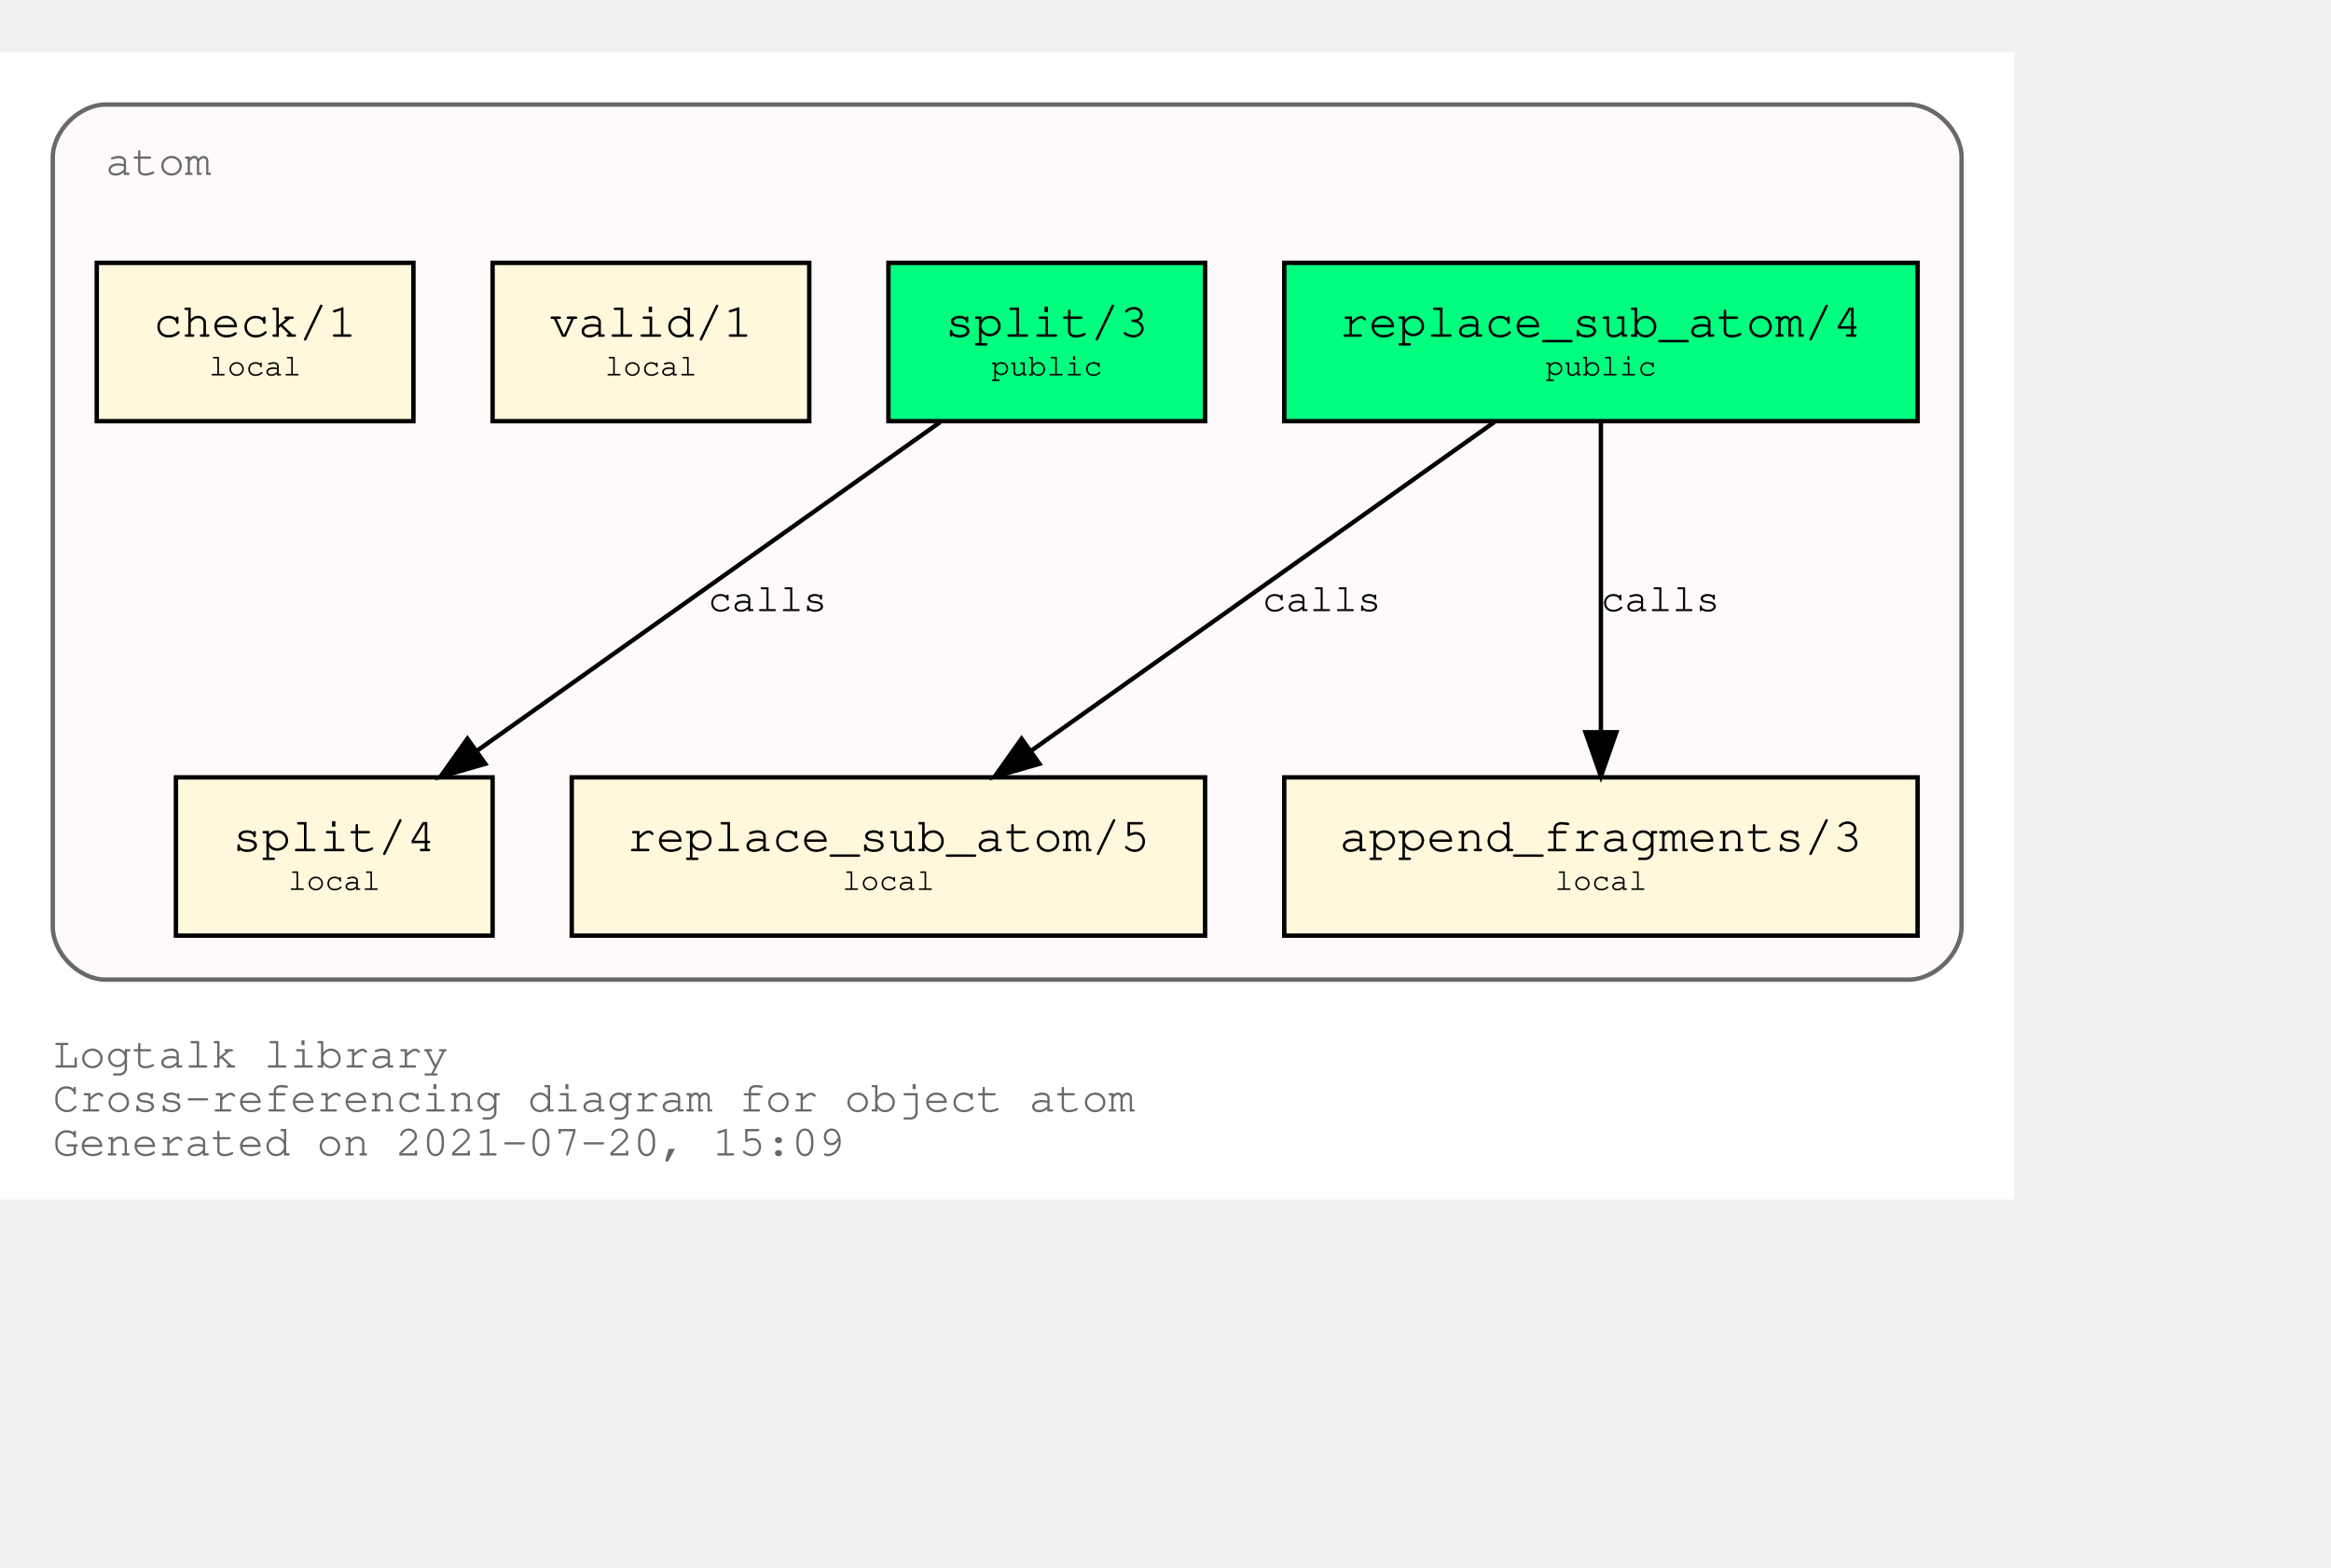
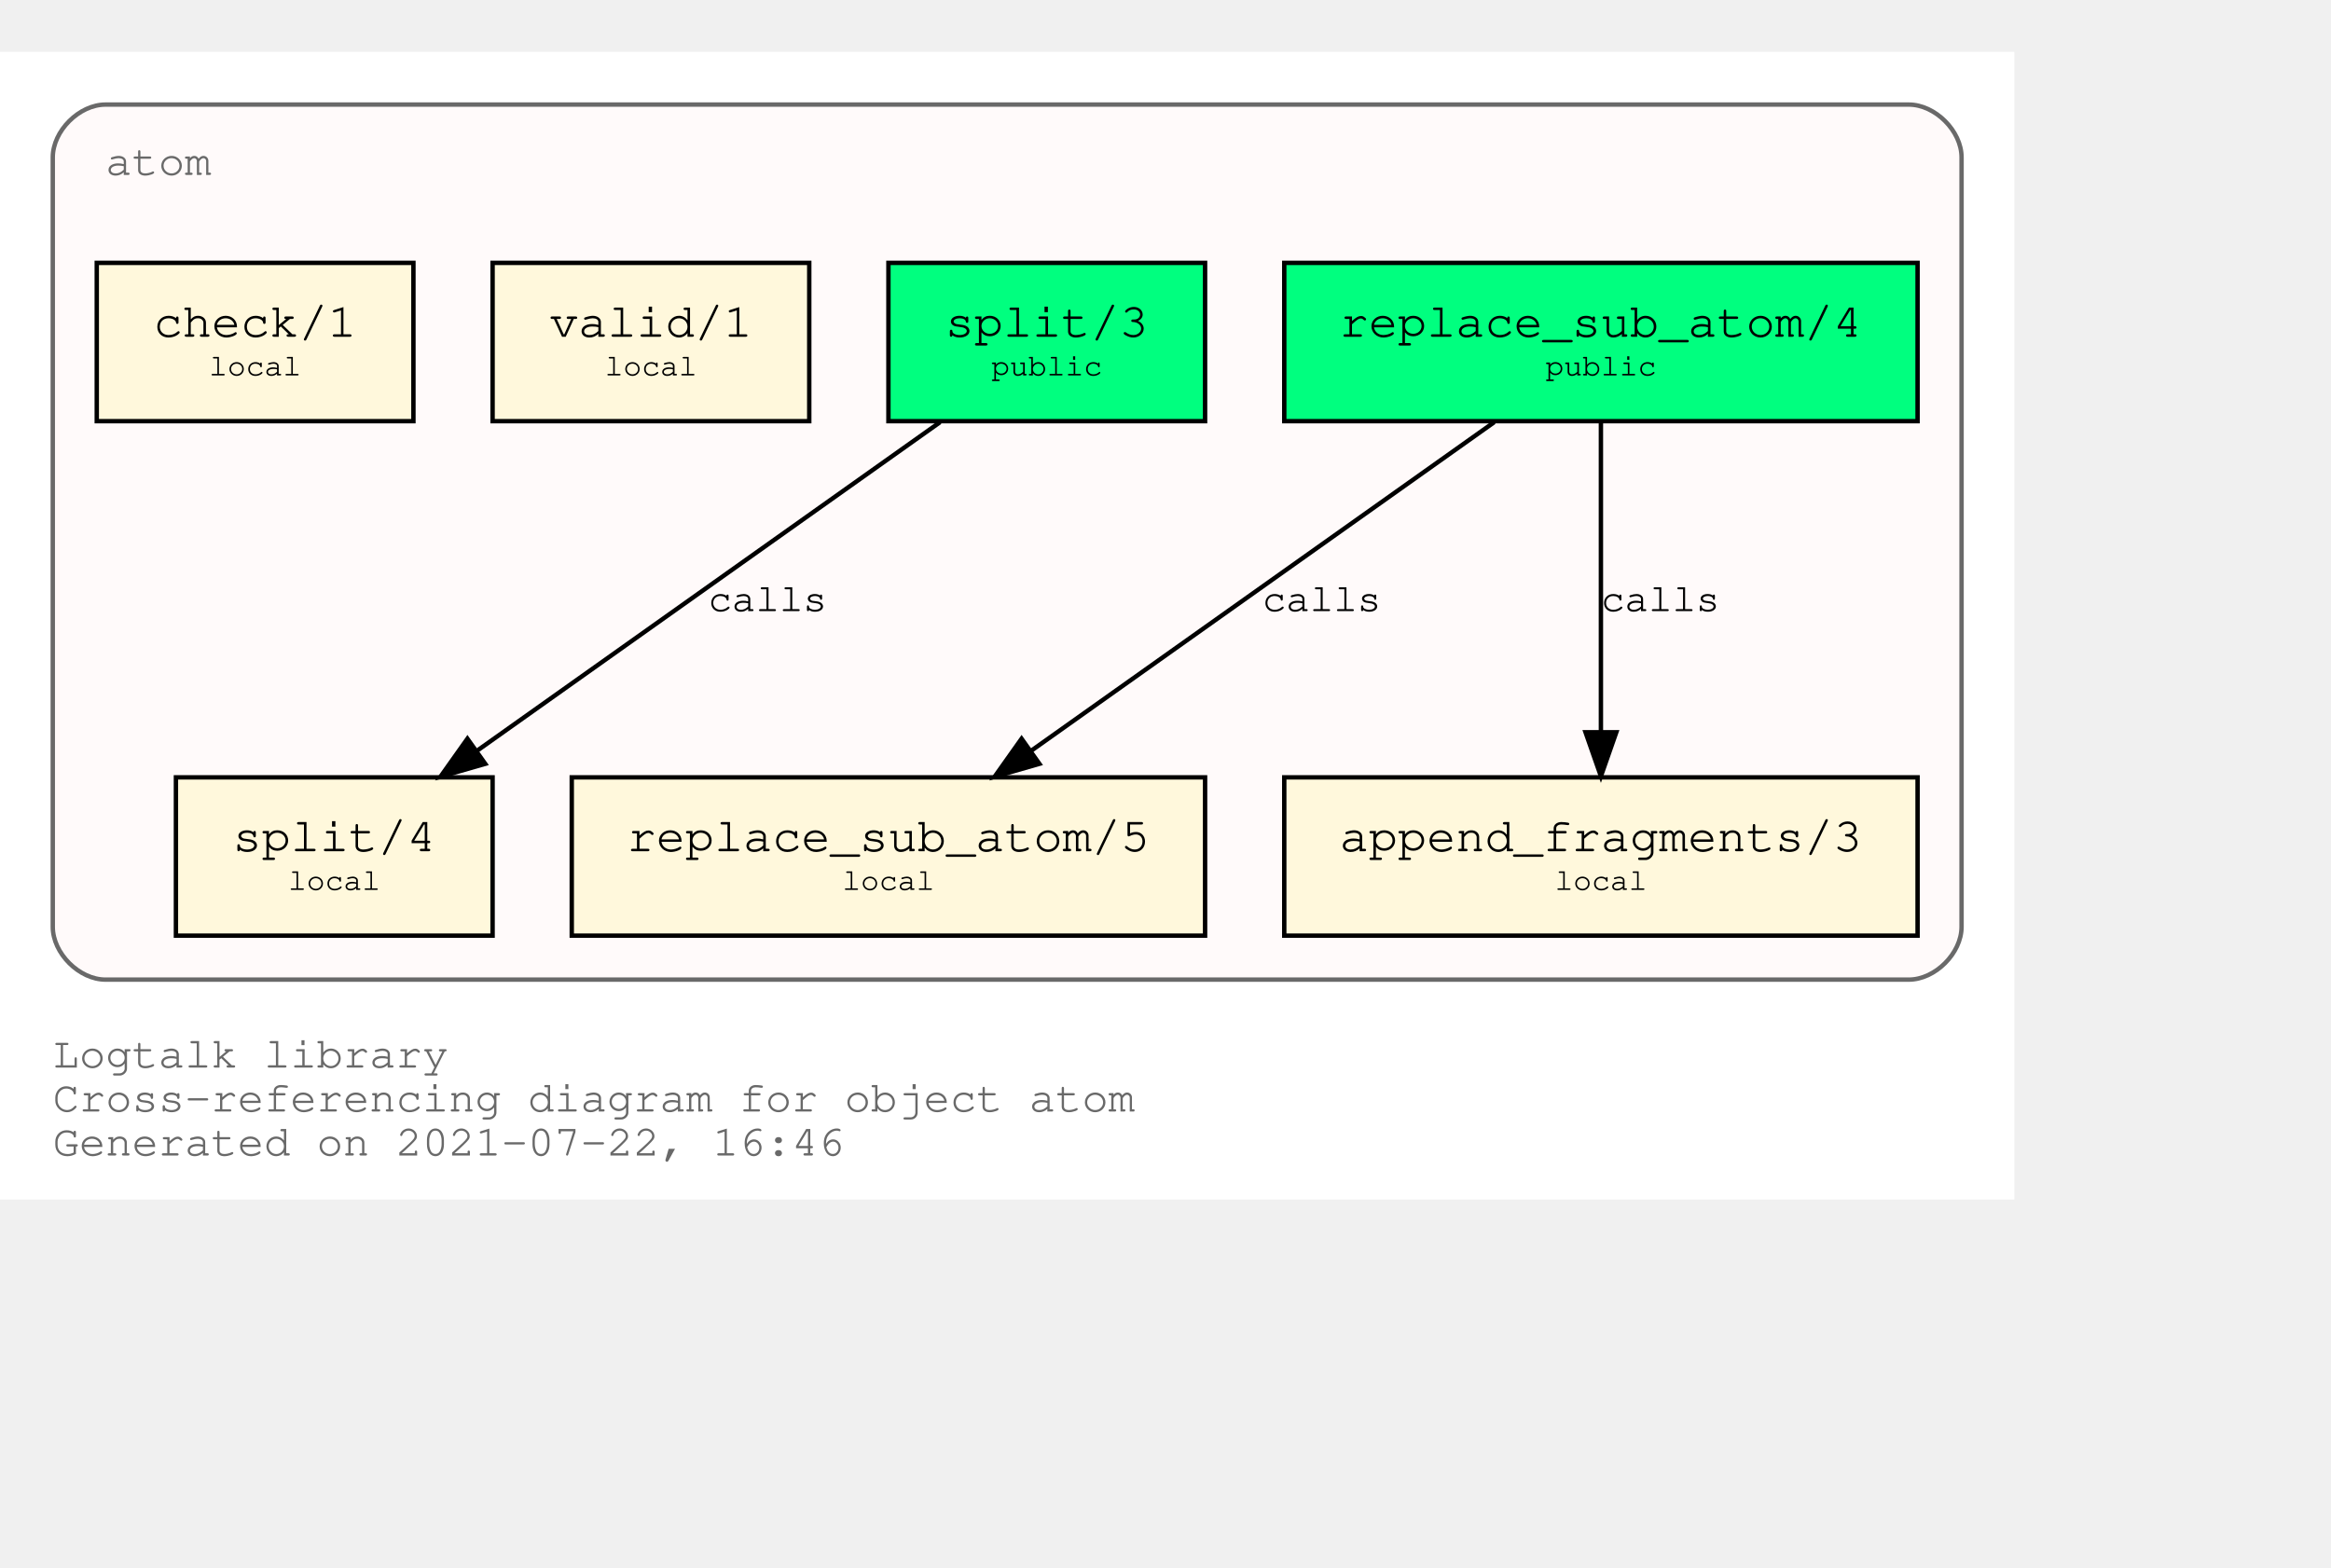
<svg xmlns="http://www.w3.org/2000/svg" xmlns:xlink="http://www.w3.org/1999/xlink" width="602pt" height="405pt" viewBox="72.00 72.00 530.00 333.00">
  <g id="graph0" class="graph" transform="scale(1 1) rotate(0) translate(76 329)">
    <polygon fill="white" stroke="transparent" points="-4,4 -4,-257 454,-257 454,4 -4,4" />
    <text text-anchor="start" x="8" y="-26" font-family="Courier,monospace" font-size="10.00" fill="dimgray">Logtalk library</text>
    <text text-anchor="start" x="8" y="-16" font-family="Courier,monospace" font-size="10.00" fill="dimgray">Cross-referencing diagram for object atom</text>
-     <text text-anchor="start" x="8" y="-6" font-family="Courier,monospace" font-size="10.00" fill="dimgray">Generated on 2021-07-20, 15:09</text>
+     <text text-anchor="start" x="8" y="-6" font-family="Courier,monospace" font-size="10.00" fill="dimgray">Generated on 2021-07-22, 16:46</text>
    <g id="clust1" class="cluster">
      <g id="a_clust1">
        <a xlink:title="atom">
          <path fill="snow" stroke="dimgray" d="M20,-46C20,-46 430,-46 430,-46 436,-46 442,-52 442,-58 442,-58 442,-233 442,-233 442,-239 436,-245 430,-245 430,-245 20,-245 20,-245 14,-245 8,-239 8,-233 8,-233 8,-58 8,-58 8,-52 14,-46 20,-46" />
          <g id="a_clust1_0">
-             <a xlink:href="https://github.com/LogtalkDotOrg/logtalk3/tree/2a006d5049e17d8cf3205660059db9945252b284/library/types/atom.lgt" xlink:title="https://github.com/LogtalkDotOrg/logtalk3/tree/2a006d5049e17d8cf3205660059db9945252b284/library/types/atom.lgt">
+             <a xlink:href="https://github.com/LogtalkDotOrg/logtalk3/tree/3fbfbce42a8626153b831dd9ded7fa806d39b384/library/types/atom.lgt" xlink:title="https://github.com/LogtalkDotOrg/logtalk3/tree/3fbfbce42a8626153b831dd9ded7fa806d39b384/library/types/atom.lgt">
              <text text-anchor="start" x="20" y="-229" font-family="Courier,monospace" font-size="10.00" fill="dimgray">atom</text>
            </a>
          </g>
        </a>
      </g>
    </g>
    <g id="node1" class="node">
      <g id="a_node1">
-         <a xlink:href="https://github.com/LogtalkDotOrg/logtalk3/tree/2a006d5049e17d8cf3205660059db9945252b284/library/types/atom.lgt#L32" xlink:title="https://github.com/LogtalkDotOrg/logtalk3/tree/2a006d5049e17d8cf3205660059db9945252b284/library/types/atom.lgt#L32">
+         <a xlink:href="https://github.com/LogtalkDotOrg/logtalk3/tree/3fbfbce42a8626153b831dd9ded7fa806d39b384/library/types/atom.lgt#L32" xlink:title="https://github.com/LogtalkDotOrg/logtalk3/tree/3fbfbce42a8626153b831dd9ded7fa806d39b384/library/types/atom.lgt#L32">
          <polygon fill="springgreen" stroke="black" points="432,-209 288,-209 288,-173 432,-173 432,-209" />
          <text text-anchor="start" x="295.8" y="-192.8" font-family="Courier,monospace" font-size="9.00"> </text>
          <text text-anchor="start" x="300.59" y="-192.2" font-family="Courier,monospace" font-size="11.00">replace_sub_atom/4</text>
          <text text-anchor="start" x="418.8" y="-192.8" font-family="Courier,monospace" font-size="9.00"> </text>
          <text text-anchor="start" x="295.8" y="-182.8" font-family="Courier,monospace" font-size="9.00"> </text>
          <text text-anchor="start" x="347.4" y="-183.4" font-family="Courier,monospace" font-size="7.00">public</text>
          <text text-anchor="start" x="418.8" y="-182.8" font-family="Courier,monospace" font-size="9.00"> </text>
        </a>
      </g>
    </g>
    <g id="node4" class="node">
      <g id="a_node4">
-         <a xlink:href="https://github.com/LogtalkDotOrg/logtalk3/tree/2a006d5049e17d8cf3205660059db9945252b284/library/types/atom.lgt#L54" xlink:title="https://github.com/LogtalkDotOrg/logtalk3/tree/2a006d5049e17d8cf3205660059db9945252b284/library/types/atom.lgt#L54">
+         <a xlink:href="https://github.com/LogtalkDotOrg/logtalk3/tree/3fbfbce42a8626153b831dd9ded7fa806d39b384/library/types/atom.lgt#L54" xlink:title="https://github.com/LogtalkDotOrg/logtalk3/tree/3fbfbce42a8626153b831dd9ded7fa806d39b384/library/types/atom.lgt#L54">
          <polygon fill="cornsilk" stroke="black" points="270,-92 126,-92 126,-56 270,-56 270,-92" />
          <text text-anchor="start" x="133.8" y="-75.8" font-family="Courier,monospace" font-size="9.00"> </text>
          <text text-anchor="start" x="138.59" y="-75.2" font-family="Courier,monospace" font-size="11.00">replace_sub_atom/5</text>
          <text text-anchor="start" x="256.8" y="-75.8" font-family="Courier,monospace" font-size="9.00"> </text>
          <text text-anchor="start" x="133.8" y="-65.8" font-family="Courier,monospace" font-size="9.00"> </text>
          <text text-anchor="start" x="187.5" y="-66.4" font-family="Courier,monospace" font-size="7.00">local</text>
          <text text-anchor="start" x="256.8" y="-65.8" font-family="Courier,monospace" font-size="9.00"> </text>
        </a>
      </g>
    </g>
    <g id="edge1" class="edge">
      <g id="a_edge1">
-         <a xlink:href="https://github.com/LogtalkDotOrg/logtalk3/tree/2a006d5049e17d8cf3205660059db9945252b284/library/types/atom.lgt#L46" xlink:title="calls">
+         <a xlink:href="https://github.com/LogtalkDotOrg/logtalk3/tree/3fbfbce42a8626153b831dd9ded7fa806d39b384/library/types/atom.lgt#L46" xlink:title="calls">
          <path fill="none" stroke="black" d="M335.75,-172.78C307.75,-152.91 261.58,-120.13 230.49,-98.07" />
          <polygon fill="black" stroke="black" points="232.33,-95.08 222.15,-92.15 228.28,-100.79 232.33,-95.08" />
        </a>
      </g>
      <g id="a_edge1-label">
-         <a xlink:href="https://github.com/LogtalkDotOrg/logtalk3/tree/2a006d5049e17d8cf3205660059db9945252b284/library/types/atom.lgt#L46" xlink:title="https://github.com/LogtalkDotOrg/logtalk3/tree/2a006d5049e17d8cf3205660059db9945252b284/library/types/atom.lgt#L46">
+         <a xlink:href="https://github.com/LogtalkDotOrg/logtalk3/tree/3fbfbce42a8626153b831dd9ded7fa806d39b384/library/types/atom.lgt#L46" xlink:title="https://github.com/LogtalkDotOrg/logtalk3/tree/3fbfbce42a8626153b831dd9ded7fa806d39b384/library/types/atom.lgt#L46">
          <text text-anchor="start" x="283" y="-129.8" font-family="Courier,monospace" font-size="9.00">calls</text>
        </a>
      </g>
    </g>
    <g id="node5" class="node">
      <g id="a_node5">
-         <a xlink:href="https://github.com/LogtalkDotOrg/logtalk3/tree/2a006d5049e17d8cf3205660059db9945252b284/library/types/atom.lgt#L65" xlink:title="https://github.com/LogtalkDotOrg/logtalk3/tree/2a006d5049e17d8cf3205660059db9945252b284/library/types/atom.lgt#L65">
+         <a xlink:href="https://github.com/LogtalkDotOrg/logtalk3/tree/3fbfbce42a8626153b831dd9ded7fa806d39b384/library/types/atom.lgt#L65" xlink:title="https://github.com/LogtalkDotOrg/logtalk3/tree/3fbfbce42a8626153b831dd9ded7fa806d39b384/library/types/atom.lgt#L65">
          <polygon fill="cornsilk" stroke="black" points="432,-92 288,-92 288,-56 432,-56 432,-92" />
          <text text-anchor="start" x="295.8" y="-75.8" font-family="Courier,monospace" font-size="9.00"> </text>
          <text text-anchor="start" x="300.59" y="-75.2" font-family="Courier,monospace" font-size="11.00">append_fragments/3</text>
          <text text-anchor="start" x="418.8" y="-75.8" font-family="Courier,monospace" font-size="9.00"> </text>
          <text text-anchor="start" x="295.8" y="-65.8" font-family="Courier,monospace" font-size="9.00"> </text>
          <text text-anchor="start" x="349.5" y="-66.4" font-family="Courier,monospace" font-size="7.00">local</text>
          <text text-anchor="start" x="418.8" y="-65.8" font-family="Courier,monospace" font-size="9.00"> </text>
        </a>
      </g>
    </g>
    <g id="edge2" class="edge">
      <g id="a_edge2">
-         <a xlink:href="https://github.com/LogtalkDotOrg/logtalk3/tree/2a006d5049e17d8cf3205660059db9945252b284/library/types/atom.lgt#L46" xlink:title="calls">
+         <a xlink:href="https://github.com/LogtalkDotOrg/logtalk3/tree/3fbfbce42a8626153b831dd9ded7fa806d39b384/library/types/atom.lgt#L46" xlink:title="calls">
          <path fill="none" stroke="black" d="M360,-172.53C360,-153.94 360,-124.24 360,-102.5" />
          <polygon fill="black" stroke="black" points="363.5,-102.25 360,-92.25 356.5,-102.25 363.5,-102.25" />
        </a>
      </g>
      <g id="a_edge2-label">
-         <a xlink:href="https://github.com/LogtalkDotOrg/logtalk3/tree/2a006d5049e17d8cf3205660059db9945252b284/library/types/atom.lgt#L46" xlink:title="https://github.com/LogtalkDotOrg/logtalk3/tree/2a006d5049e17d8cf3205660059db9945252b284/library/types/atom.lgt#L46">
+         <a xlink:href="https://github.com/LogtalkDotOrg/logtalk3/tree/3fbfbce42a8626153b831dd9ded7fa806d39b384/library/types/atom.lgt#L46" xlink:title="https://github.com/LogtalkDotOrg/logtalk3/tree/3fbfbce42a8626153b831dd9ded7fa806d39b384/library/types/atom.lgt#L46">
          <text text-anchor="start" x="360" y="-129.8" font-family="Courier,monospace" font-size="9.00">calls</text>
        </a>
      </g>
    </g>
    <g id="node2" class="node">
      <g id="a_node2">
-         <a xlink:href="https://github.com/LogtalkDotOrg/logtalk3/tree/2a006d5049e17d8cf3205660059db9945252b284/library/types/atom.lgt#L39" xlink:title="https://github.com/LogtalkDotOrg/logtalk3/tree/2a006d5049e17d8cf3205660059db9945252b284/library/types/atom.lgt#L39">
+         <a xlink:href="https://github.com/LogtalkDotOrg/logtalk3/tree/3fbfbce42a8626153b831dd9ded7fa806d39b384/library/types/atom.lgt#L39" xlink:title="https://github.com/LogtalkDotOrg/logtalk3/tree/3fbfbce42a8626153b831dd9ded7fa806d39b384/library/types/atom.lgt#L39">
          <polygon fill="springgreen" stroke="black" points="270,-209 198,-209 198,-173 270,-173 270,-209" />
          <text text-anchor="start" x="205.8" y="-192.8" font-family="Courier,monospace" font-size="9.00"> </text>
          <text text-anchor="start" x="210.9" y="-192.2" font-family="Courier,monospace" font-size="11.00">split/3</text>
          <text text-anchor="start" x="256.8" y="-192.8" font-family="Courier,monospace" font-size="9.00"> </text>
          <text text-anchor="start" x="205.8" y="-182.8" font-family="Courier,monospace" font-size="9.00"> </text>
          <text text-anchor="start" x="221.4" y="-183.4" font-family="Courier,monospace" font-size="7.00">public</text>
          <text text-anchor="start" x="256.8" y="-182.8" font-family="Courier,monospace" font-size="9.00"> </text>
        </a>
      </g>
    </g>
    <g id="node6" class="node">
      <g id="a_node6">
-         <a xlink:href="https://github.com/LogtalkDotOrg/logtalk3/tree/2a006d5049e17d8cf3205660059db9945252b284/library/types/atom.lgt#L77" xlink:title="https://github.com/LogtalkDotOrg/logtalk3/tree/2a006d5049e17d8cf3205660059db9945252b284/library/types/atom.lgt#L77">
+         <a xlink:href="https://github.com/LogtalkDotOrg/logtalk3/tree/3fbfbce42a8626153b831dd9ded7fa806d39b384/library/types/atom.lgt#L77" xlink:title="https://github.com/LogtalkDotOrg/logtalk3/tree/3fbfbce42a8626153b831dd9ded7fa806d39b384/library/types/atom.lgt#L77">
          <polygon fill="cornsilk" stroke="black" points="108,-92 36,-92 36,-56 108,-56 108,-92" />
          <text text-anchor="start" x="43.8" y="-75.8" font-family="Courier,monospace" font-size="9.00"> </text>
          <text text-anchor="start" x="48.9" y="-75.2" font-family="Courier,monospace" font-size="11.00">split/4</text>
          <text text-anchor="start" x="94.8" y="-75.8" font-family="Courier,monospace" font-size="9.00"> </text>
          <text text-anchor="start" x="43.8" y="-65.8" font-family="Courier,monospace" font-size="9.00"> </text>
          <text text-anchor="start" x="61.5" y="-66.4" font-family="Courier,monospace" font-size="7.00">local</text>
          <text text-anchor="start" x="94.8" y="-65.8" font-family="Courier,monospace" font-size="9.00"> </text>
        </a>
      </g>
    </g>
    <g id="edge3" class="edge">
      <g id="a_edge3">
-         <a xlink:href="https://github.com/LogtalkDotOrg/logtalk3/tree/2a006d5049e17d8cf3205660059db9945252b284/library/types/atom.lgt#L70" xlink:title="calls">
+         <a xlink:href="https://github.com/LogtalkDotOrg/logtalk3/tree/3fbfbce42a8626153b831dd9ded7fa806d39b384/library/types/atom.lgt#L70" xlink:title="calls">
          <path fill="none" stroke="black" d="M209.75,-172.78C181.75,-152.91 135.58,-120.13 104.49,-98.07" />
          <polygon fill="black" stroke="black" points="106.33,-95.08 96.15,-92.15 102.28,-100.79 106.33,-95.08" />
        </a>
      </g>
      <g id="a_edge3-label">
-         <a xlink:href="https://github.com/LogtalkDotOrg/logtalk3/tree/2a006d5049e17d8cf3205660059db9945252b284/library/types/atom.lgt#L70" xlink:title="https://github.com/LogtalkDotOrg/logtalk3/tree/2a006d5049e17d8cf3205660059db9945252b284/library/types/atom.lgt#L70">
+         <a xlink:href="https://github.com/LogtalkDotOrg/logtalk3/tree/3fbfbce42a8626153b831dd9ded7fa806d39b384/library/types/atom.lgt#L70" xlink:title="https://github.com/LogtalkDotOrg/logtalk3/tree/3fbfbce42a8626153b831dd9ded7fa806d39b384/library/types/atom.lgt#L70">
          <text text-anchor="start" x="157" y="-129.8" font-family="Courier,monospace" font-size="9.00">calls</text>
        </a>
      </g>
    </g>
    <g id="node3" class="node">
      <g id="a_node3">
-         <a xlink:href="https://github.com/LogtalkDotOrg/logtalk3/tree/2a006d5049e17d8cf3205660059db9945252b284/library/types/atom.lgt#L88" xlink:title="https://github.com/LogtalkDotOrg/logtalk3/tree/2a006d5049e17d8cf3205660059db9945252b284/library/types/atom.lgt#L88">
+         <a xlink:href="https://github.com/LogtalkDotOrg/logtalk3/tree/3fbfbce42a8626153b831dd9ded7fa806d39b384/library/types/atom.lgt#L88" xlink:title="https://github.com/LogtalkDotOrg/logtalk3/tree/3fbfbce42a8626153b831dd9ded7fa806d39b384/library/types/atom.lgt#L88">
          <polygon fill="cornsilk" stroke="black" points="180,-209 108,-209 108,-173 180,-173 180,-209" />
          <text text-anchor="start" x="115.8" y="-192.8" font-family="Courier,monospace" font-size="9.00"> </text>
          <text text-anchor="start" x="120.9" y="-192.2" font-family="Courier,monospace" font-size="11.00">valid/1</text>
          <text text-anchor="start" x="166.8" y="-192.8" font-family="Courier,monospace" font-size="9.00"> </text>
          <text text-anchor="start" x="115.8" y="-182.8" font-family="Courier,monospace" font-size="9.00"> </text>
          <text text-anchor="start" x="133.5" y="-183.4" font-family="Courier,monospace" font-size="7.00">local</text>
          <text text-anchor="start" x="166.8" y="-182.8" font-family="Courier,monospace" font-size="9.00"> </text>
        </a>
      </g>
    </g>
    <g id="node7" class="node">
      <g id="a_node7">
-         <a xlink:href="https://github.com/LogtalkDotOrg/logtalk3/tree/2a006d5049e17d8cf3205660059db9945252b284/library/types/atom.lgt#L91" xlink:title="https://github.com/LogtalkDotOrg/logtalk3/tree/2a006d5049e17d8cf3205660059db9945252b284/library/types/atom.lgt#L91">
+         <a xlink:href="https://github.com/LogtalkDotOrg/logtalk3/tree/3fbfbce42a8626153b831dd9ded7fa806d39b384/library/types/atom.lgt#L91" xlink:title="https://github.com/LogtalkDotOrg/logtalk3/tree/3fbfbce42a8626153b831dd9ded7fa806d39b384/library/types/atom.lgt#L91">
          <polygon fill="cornsilk" stroke="black" points="90,-209 18,-209 18,-173 90,-173 90,-209" />
          <text text-anchor="start" x="25.8" y="-192.8" font-family="Courier,monospace" font-size="9.00"> </text>
          <text text-anchor="start" x="30.9" y="-192.2" font-family="Courier,monospace" font-size="11.00">check/1</text>
          <text text-anchor="start" x="76.8" y="-192.8" font-family="Courier,monospace" font-size="9.00"> </text>
          <text text-anchor="start" x="25.8" y="-182.8" font-family="Courier,monospace" font-size="9.00"> </text>
          <text text-anchor="start" x="43.5" y="-183.4" font-family="Courier,monospace" font-size="7.00">local</text>
          <text text-anchor="start" x="76.8" y="-182.8" font-family="Courier,monospace" font-size="9.00"> </text>
        </a>
      </g>
    </g>
  </g>
</svg>
